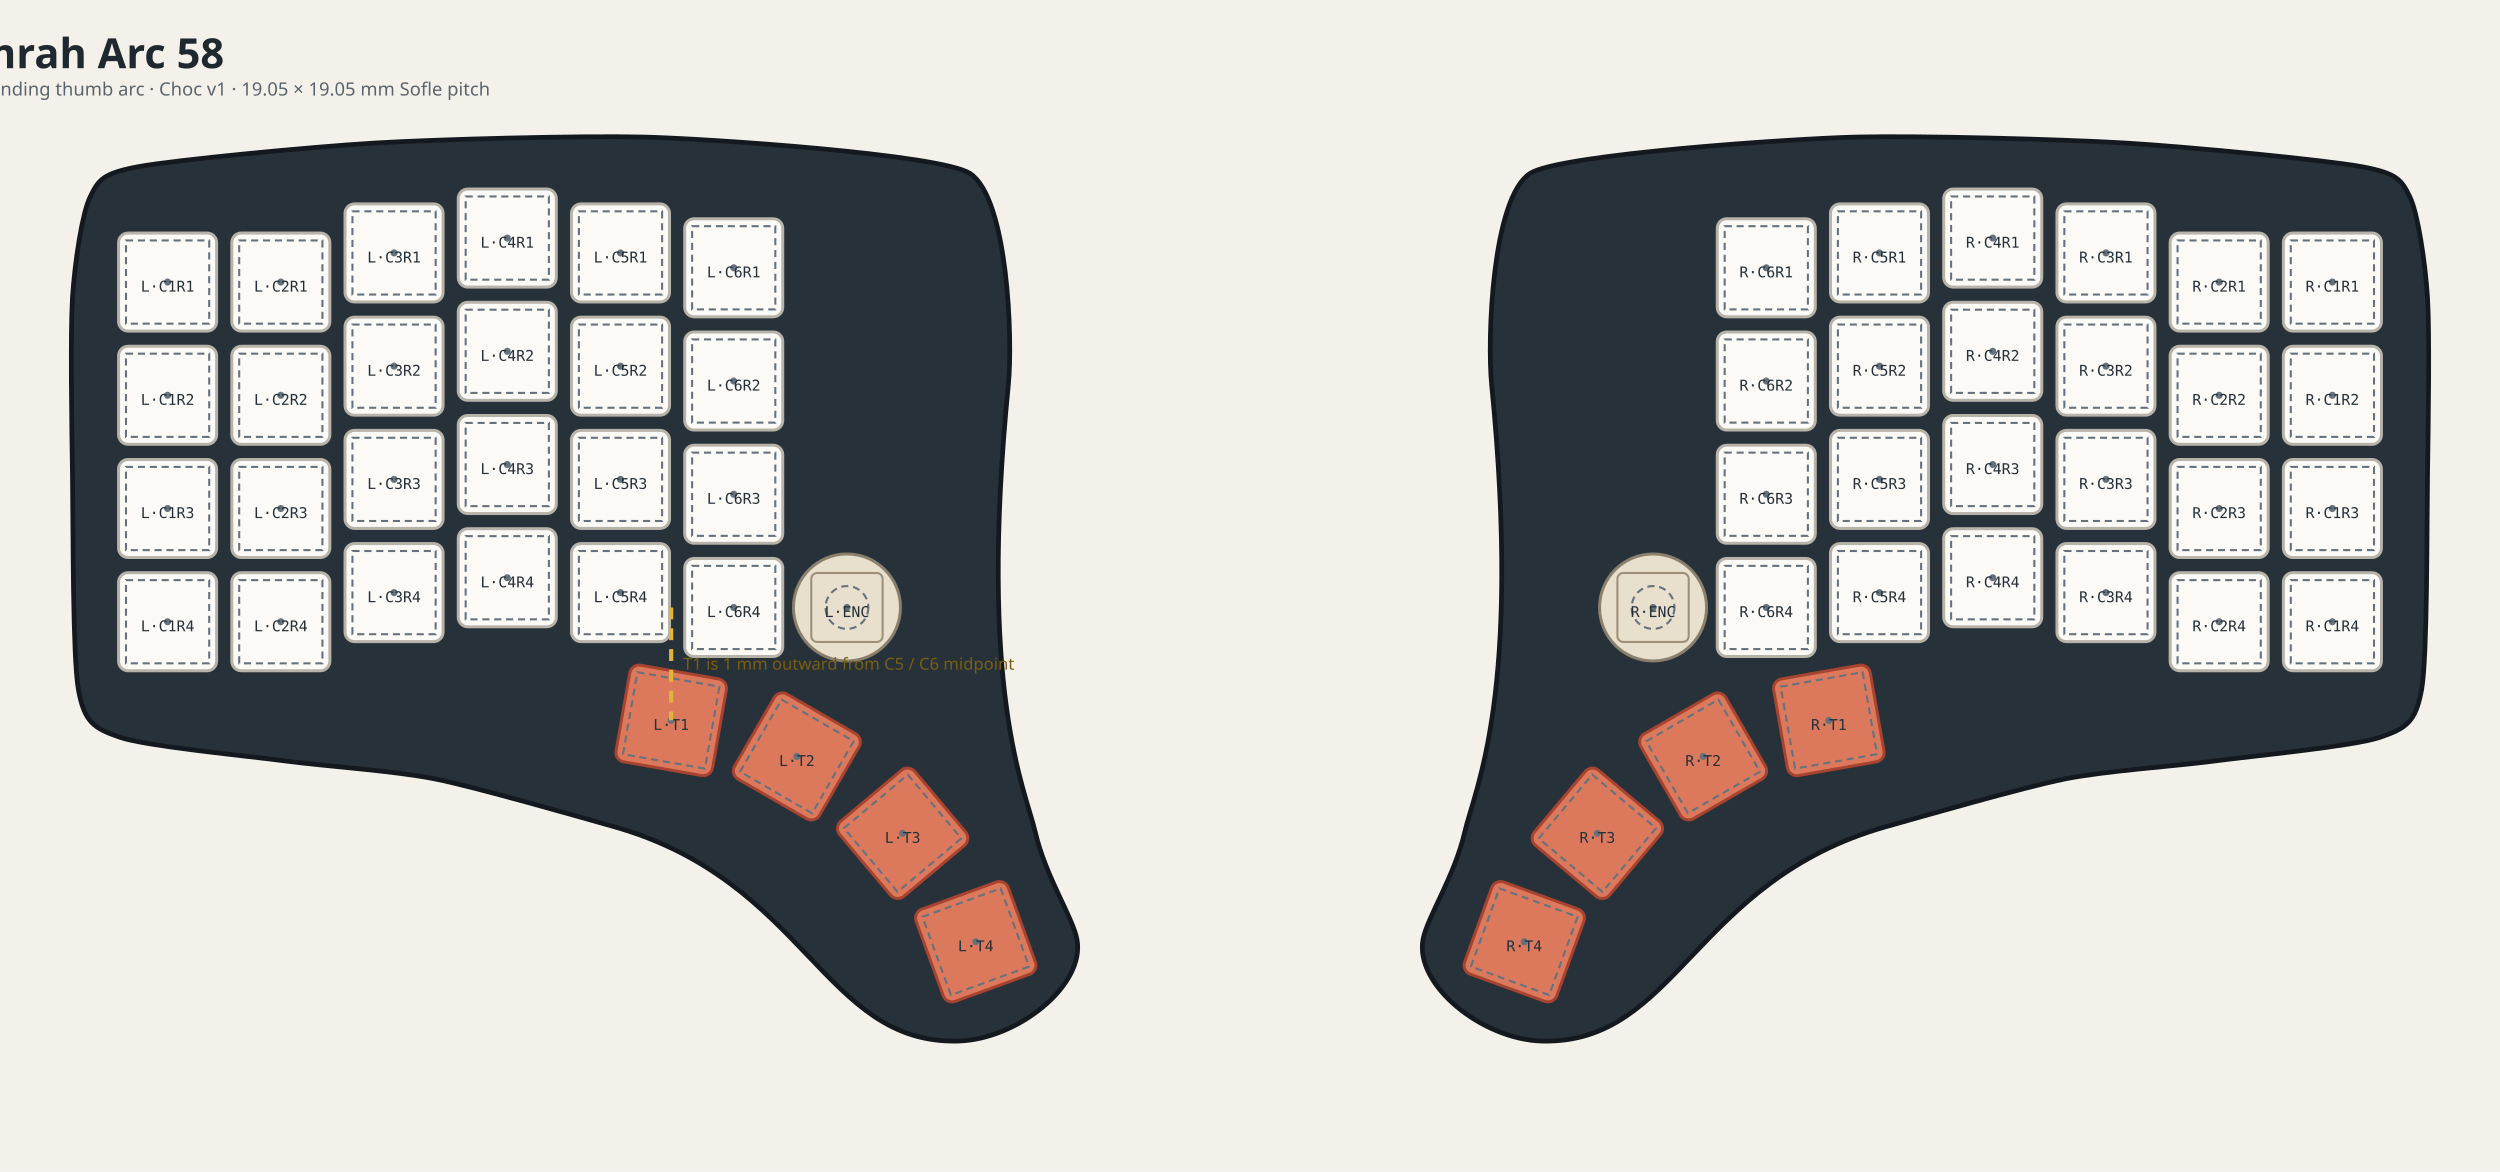
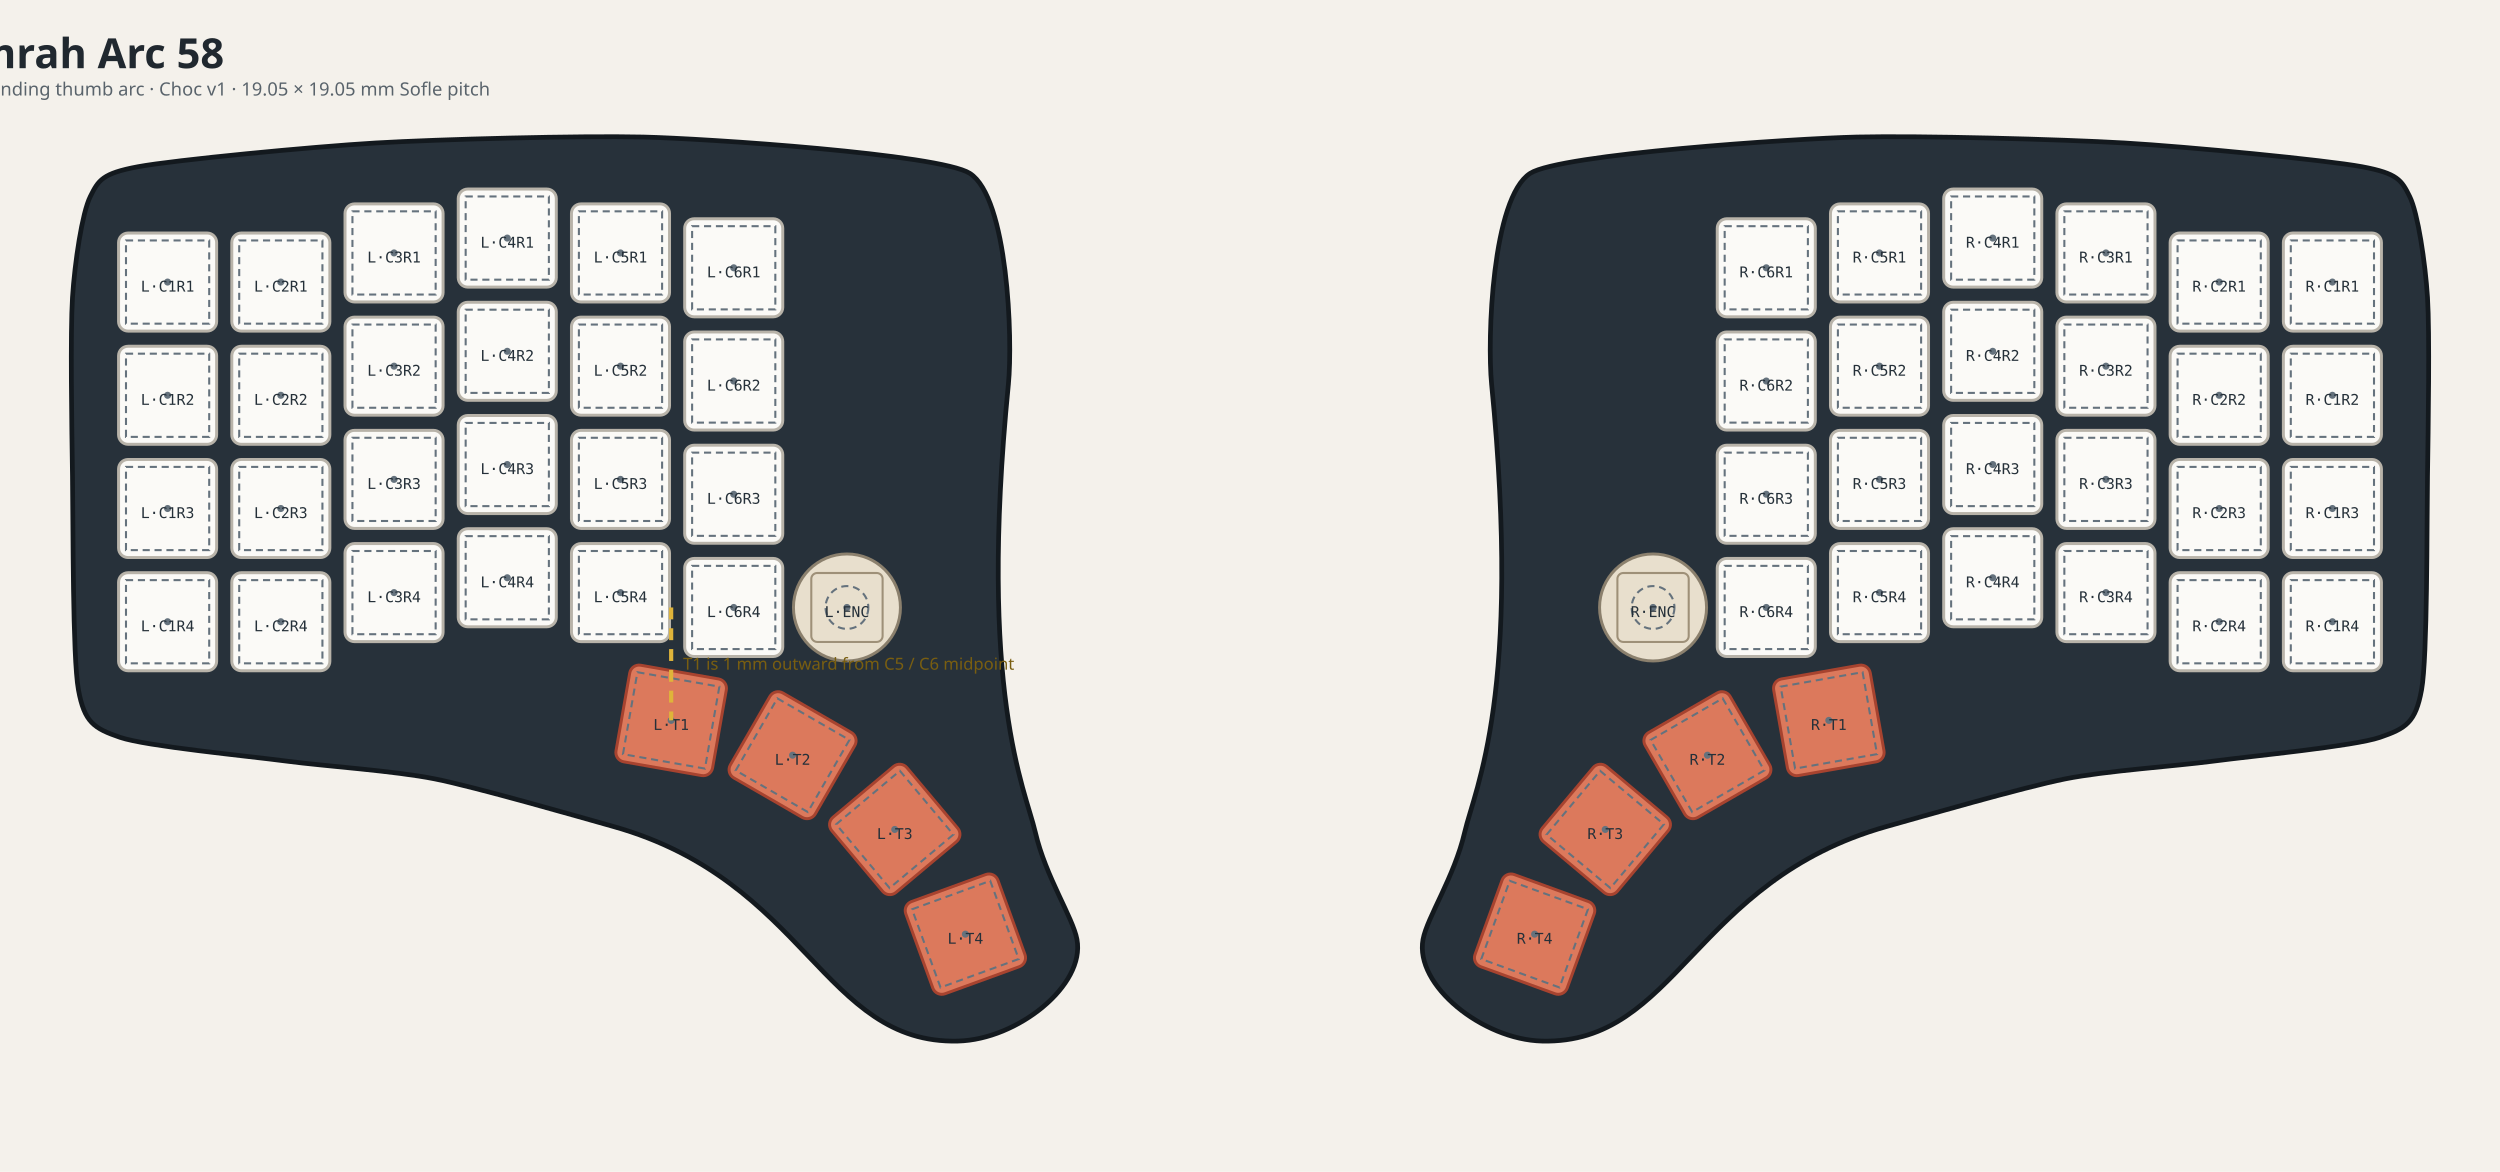
<svg xmlns="http://www.w3.org/2000/svg" width="420.623mm" height="197.159mm" viewBox="0 0 420.623 197.159">
  <style>
    :root { color-scheme: light; }
    .page { fill: #f4f1eb; }
    .plate { fill: #27313a; stroke: #13191e; stroke-width: 0.8; }
    .keycap { fill: #fbfaf7; stroke: #b8b3a9; stroke-width: 0.5; }
    .key--thumb .keycap { fill: #dc795c; stroke: #a7432f; }
    .encoder-knob { fill: #e8dfcd; stroke: #8b806d; stroke-width: 0.5; }
    .encoder-body { fill: none; stroke: #9e9078; stroke-width: 0.35; }
    .cutout { fill: none; stroke: #65727d; stroke-width: 0.35; stroke-dasharray: 1.2 0.8; }
    .center { fill: #65727d; }
    text { fill: #253039; font: 2.5px ui-monospace, SFMono-Regular, Menlo, monospace; text-anchor: middle; dominant-baseline: middle; }
    .title { fill: #20282f; font: 700 7px ui-sans-serif, system-ui, sans-serif; }
    .subtitle { fill: #59636b; font: 3.1px ui-sans-serif, system-ui, sans-serif; }
    .guide { stroke: #dfb43a; stroke-width: 0.7; stroke-dasharray: 2 1.5; fill: none; }
    .guide-label { fill: #795e10; font: 2.8px ui-sans-serif, system-ui, sans-serif; text-anchor: start; }
  </style>
  <rect class="page" width="100%" height="100%" />
  <text class="title" x="12" y="9">Hamrah Arc 58</text>
  <text class="subtitle" x="12" y="15">6×4 + clickable encoder + four-key descending thumb arc · Choc v1 · 19.05 × 19.05 mm Sofle pitch</text>
  <path class="plate" d="M 15.198 33.056 C 16.573 30.306 17.198 29.181 23.198 28.056 C 29.198 26.931 52.573 24.681 63.198 24.056 C 73.823 23.431 97.573 22.806 108.198 23.056 C 118.823 23.306 158.076 25.931 163.159 29.159 C 169.588 33.241 170.41 57.045 169.659 64.659 C 164.52 116.751 172.448 132.556 174.198 140.056 C 175.948 147.556 180.506 154.345 181.198 158.056 C 182.637 165.775 171.168 174.923 161.159 175.159 C 138.472 175.692 135.76 148.216 103.198 139.056 C 97.49 137.451 80.073 132.431 73.198 131.056 C 66.323 129.681 54.823 128.931 48.198 128.056 C 41.573 127.181 24.573 125.556 20.198 124.056 C 15.823 122.556 14.198 121.556 13.198 116.056 C 12.198 110.556 12.323 88.306 12.198 80.056 C 12.073 71.806 11.823 55.931 12.198 50.056 C 12.573 44.181 13.823 35.806 15.198 33.056 Z" />
  <path class="plate" d="M 405.425 33.056 C 404.05 30.306 403.425 29.181 397.425 28.056 C 391.425 26.931 368.05 24.681 357.425 24.056 C 346.8 23.431 323.05 22.806 312.425 23.056 C 301.8 23.306 262.547 25.931 257.464 29.159 C 251.035 33.241 250.213 57.045 250.964 64.659 C 256.103 116.751 248.175 132.556 246.425 140.056 C 244.675 147.556 240.117 154.345 239.425 158.056 C 237.986 165.775 249.455 174.923 259.464 175.159 C 282.151 175.692 284.863 148.216 317.425 139.056 C 323.133 137.451 340.55 132.431 347.425 131.056 C 354.3 129.681 365.8 128.931 372.425 128.056 C 379.05 127.181 396.05 125.556 400.425 124.056 C 404.8 122.556 406.425 121.556 407.425 116.056 C 408.425 110.556 408.3 88.306 408.425 80.056 C 408.55 71.806 408.8 55.931 408.425 50.056 C 408.05 44.181 406.8 35.806 405.425 33.056 Z" />
  <g class="key key--matrix" transform="translate(28.198 47.456) rotate(0)">
    <rect class="keycap" x="-8.25" y="-8.25" width="16.5" height="16.5" rx="1.6" />
    <rect class="cutout" x="-7" y="-7" width="14" height="14" />
    <circle class="center" r="0.6" />
    <text transform="rotate(0)" y="0.9">L·C1R1</text>
  </g>
  <g class="key key--matrix" transform="translate(28.198 66.506) rotate(0)">
    <rect class="keycap" x="-8.25" y="-8.25" width="16.5" height="16.5" rx="1.6" />
    <rect class="cutout" x="-7" y="-7" width="14" height="14" />
    <circle class="center" r="0.6" />
    <text transform="rotate(0)" y="0.9">L·C1R2</text>
  </g>
  <g class="key key--matrix" transform="translate(28.198 85.556) rotate(0)">
    <rect class="keycap" x="-8.25" y="-8.25" width="16.5" height="16.5" rx="1.6" />
    <rect class="cutout" x="-7" y="-7" width="14" height="14" />
    <circle class="center" r="0.6" />
    <text transform="rotate(0)" y="0.9">L·C1R3</text>
  </g>
  <g class="key key--matrix" transform="translate(28.198 104.606) rotate(0)">
    <rect class="keycap" x="-8.25" y="-8.25" width="16.5" height="16.5" rx="1.6" />
    <rect class="cutout" x="-7" y="-7" width="14" height="14" />
    <circle class="center" r="0.6" />
    <text transform="rotate(0)" y="0.9">L·C1R4</text>
  </g>
  <g class="key key--matrix" transform="translate(47.248 47.456) rotate(0)">
    <rect class="keycap" x="-8.25" y="-8.25" width="16.5" height="16.5" rx="1.6" />
    <rect class="cutout" x="-7" y="-7" width="14" height="14" />
    <circle class="center" r="0.6" />
    <text transform="rotate(0)" y="0.9">L·C2R1</text>
  </g>
  <g class="key key--matrix" transform="translate(47.248 66.506) rotate(0)">
    <rect class="keycap" x="-8.25" y="-8.25" width="16.5" height="16.5" rx="1.6" />
    <rect class="cutout" x="-7" y="-7" width="14" height="14" />
    <circle class="center" r="0.6" />
    <text transform="rotate(0)" y="0.9">L·C2R2</text>
  </g>
  <g class="key key--matrix" transform="translate(47.248 85.556) rotate(0)">
    <rect class="keycap" x="-8.25" y="-8.25" width="16.5" height="16.5" rx="1.6" />
    <rect class="cutout" x="-7" y="-7" width="14" height="14" />
    <circle class="center" r="0.6" />
    <text transform="rotate(0)" y="0.9">L·C2R3</text>
  </g>
  <g class="key key--matrix" transform="translate(47.248 104.606) rotate(0)">
    <rect class="keycap" x="-8.25" y="-8.25" width="16.5" height="16.5" rx="1.6" />
    <rect class="cutout" x="-7" y="-7" width="14" height="14" />
    <circle class="center" r="0.6" />
    <text transform="rotate(0)" y="0.9">L·C2R4</text>
  </g>
  <g class="key key--matrix" transform="translate(66.298 42.556) rotate(0)">
    <rect class="keycap" x="-8.25" y="-8.25" width="16.5" height="16.5" rx="1.6" />
    <rect class="cutout" x="-7" y="-7" width="14" height="14" />
    <circle class="center" r="0.6" />
    <text transform="rotate(0)" y="0.9">L·C3R1</text>
  </g>
  <g class="key key--matrix" transform="translate(66.298 61.606) rotate(0)">
    <rect class="keycap" x="-8.25" y="-8.25" width="16.5" height="16.5" rx="1.6" />
    <rect class="cutout" x="-7" y="-7" width="14" height="14" />
    <circle class="center" r="0.6" />
    <text transform="rotate(0)" y="0.9">L·C3R2</text>
  </g>
  <g class="key key--matrix" transform="translate(66.298 80.656) rotate(0)">
    <rect class="keycap" x="-8.25" y="-8.25" width="16.5" height="16.5" rx="1.6" />
    <rect class="cutout" x="-7" y="-7" width="14" height="14" />
    <circle class="center" r="0.6" />
    <text transform="rotate(0)" y="0.9">L·C3R3</text>
  </g>
  <g class="key key--matrix" transform="translate(66.298 99.706) rotate(0)">
    <rect class="keycap" x="-8.25" y="-8.25" width="16.5" height="16.5" rx="1.6" />
    <rect class="cutout" x="-7" y="-7" width="14" height="14" />
    <circle class="center" r="0.6" />
    <text transform="rotate(0)" y="0.9">L·C3R4</text>
  </g>
  <g class="key key--matrix" transform="translate(85.348 40.056) rotate(0)">
    <rect class="keycap" x="-8.25" y="-8.25" width="16.5" height="16.5" rx="1.6" />
    <rect class="cutout" x="-7" y="-7" width="14" height="14" />
    <circle class="center" r="0.6" />
    <text transform="rotate(0)" y="0.9">L·C4R1</text>
  </g>
  <g class="key key--matrix" transform="translate(85.348 59.106) rotate(0)">
    <rect class="keycap" x="-8.25" y="-8.25" width="16.5" height="16.5" rx="1.6" />
    <rect class="cutout" x="-7" y="-7" width="14" height="14" />
    <circle class="center" r="0.6" />
    <text transform="rotate(0)" y="0.9">L·C4R2</text>
  </g>
  <g class="key key--matrix" transform="translate(85.348 78.156) rotate(0)">
    <rect class="keycap" x="-8.25" y="-8.25" width="16.5" height="16.5" rx="1.6" />
    <rect class="cutout" x="-7" y="-7" width="14" height="14" />
    <circle class="center" r="0.6" />
    <text transform="rotate(0)" y="0.9">L·C4R3</text>
  </g>
  <g class="key key--matrix" transform="translate(85.348 97.206) rotate(0)">
    <rect class="keycap" x="-8.25" y="-8.25" width="16.5" height="16.5" rx="1.6" />
    <rect class="cutout" x="-7" y="-7" width="14" height="14" />
    <circle class="center" r="0.6" />
    <text transform="rotate(0)" y="0.9">L·C4R4</text>
  </g>
  <g class="key key--matrix" transform="translate(104.398 42.556) rotate(0)">
    <rect class="keycap" x="-8.25" y="-8.25" width="16.5" height="16.5" rx="1.6" />
    <rect class="cutout" x="-7" y="-7" width="14" height="14" />
    <circle class="center" r="0.6" />
    <text transform="rotate(0)" y="0.9">L·C5R1</text>
  </g>
  <g class="key key--matrix" transform="translate(104.398 61.606) rotate(0)">
    <rect class="keycap" x="-8.25" y="-8.25" width="16.5" height="16.5" rx="1.6" />
    <rect class="cutout" x="-7" y="-7" width="14" height="14" />
    <circle class="center" r="0.6" />
    <text transform="rotate(0)" y="0.9">L·C5R2</text>
  </g>
  <g class="key key--matrix" transform="translate(104.398 80.656) rotate(0)">
    <rect class="keycap" x="-8.25" y="-8.25" width="16.5" height="16.5" rx="1.6" />
    <rect class="cutout" x="-7" y="-7" width="14" height="14" />
    <circle class="center" r="0.6" />
    <text transform="rotate(0)" y="0.9">L·C5R3</text>
  </g>
  <g class="key key--matrix" transform="translate(104.398 99.706) rotate(0)">
    <rect class="keycap" x="-8.25" y="-8.25" width="16.5" height="16.5" rx="1.6" />
    <rect class="cutout" x="-7" y="-7" width="14" height="14" />
    <circle class="center" r="0.6" />
    <text transform="rotate(0)" y="0.9">L·C5R4</text>
  </g>
  <g class="key key--matrix" transform="translate(123.448 45.056) rotate(0)">
    <rect class="keycap" x="-8.25" y="-8.25" width="16.5" height="16.5" rx="1.6" />
    <rect class="cutout" x="-7" y="-7" width="14" height="14" />
    <circle class="center" r="0.6" />
    <text transform="rotate(0)" y="0.9">L·C6R1</text>
  </g>
  <g class="key key--matrix" transform="translate(123.448 64.106) rotate(0)">
    <rect class="keycap" x="-8.25" y="-8.25" width="16.5" height="16.5" rx="1.6" />
    <rect class="cutout" x="-7" y="-7" width="14" height="14" />
    <circle class="center" r="0.6" />
    <text transform="rotate(0)" y="0.9">L·C6R2</text>
  </g>
  <g class="key key--matrix" transform="translate(123.448 83.156) rotate(0)">
    <rect class="keycap" x="-8.25" y="-8.25" width="16.5" height="16.5" rx="1.6" />
    <rect class="cutout" x="-7" y="-7" width="14" height="14" />
    <circle class="center" r="0.6" />
    <text transform="rotate(0)" y="0.9">L·C6R3</text>
  </g>
  <g class="key key--matrix" transform="translate(123.448 102.206) rotate(0)">
    <rect class="keycap" x="-8.25" y="-8.25" width="16.5" height="16.5" rx="1.6" />
    <rect class="cutout" x="-7" y="-7" width="14" height="14" />
    <circle class="center" r="0.6" />
    <text transform="rotate(0)" y="0.9">L·C6R4</text>
  </g>
  <g class="key key--encoder" transform="translate(142.498 102.206)">
    <circle class="encoder-knob" r="9" />
    <rect class="encoder-body" x="-6" y="-5.8" width="12" height="11.6" rx="1" />
    <circle class="cutout" r="3.6" />
    <circle class="center" r="0.6" />
    <text y="0.9">L·ENC</text>
  </g>
  <g class="key key--thumb" transform="translate(112.923 121.206) rotate(10)">
    <rect class="keycap" x="-8.25" y="-8.25" width="16.5" height="16.5" rx="1.6" />
    <rect class="cutout" x="-7" y="-7" width="14" height="14" />
    <circle class="center" r="0.6" />
    <text transform="rotate(-10)" y="0.9">L·T1</text>
  </g>
-   <g class="key key--thumb" transform="translate(134.071 127.27) rotate(30)">
+   <g class="key key--thumb" transform="translate(133.35 127.063) rotate(30)">
    <rect class="keycap" x="-8.25" y="-8.25" width="16.5" height="16.5" rx="1.6" />
    <rect class="cutout" x="-7" y="-7" width="14" height="14" />
    <circle class="center" r="0.6" />
    <text transform="rotate(-30)" y="0.9">L·T2</text>
  </g>
-   <g class="key key--thumb" transform="translate(151.869 140.201) rotate(50)">
+   <g class="key key--thumb" transform="translate(150.541 139.554) rotate(50)">
    <rect class="keycap" x="-8.25" y="-8.25" width="16.5" height="16.5" rx="1.6" />
    <rect class="cutout" x="-7" y="-7" width="14" height="14" />
    <circle class="center" r="0.6" />
    <text transform="rotate(-50)" y="0.9">L·T3</text>
  </g>
-   <g class="key key--thumb" transform="translate(164.171 158.44) rotate(70)">
+   <g class="key key--thumb" transform="translate(162.424 157.171) rotate(70)">
    <rect class="keycap" x="-8.25" y="-8.25" width="16.5" height="16.5" rx="1.6" />
    <rect class="cutout" x="-7" y="-7" width="14" height="14" />
    <circle class="center" r="0.6" />
    <text transform="rotate(-70)" y="0.9">L·T4</text>
  </g>
  <g class="key key--matrix" transform="translate(392.425 47.456) rotate(0)">
    <rect class="keycap" x="-8.25" y="-8.25" width="16.5" height="16.5" rx="1.6" />
    <rect class="cutout" x="-7" y="-7" width="14" height="14" />
    <circle class="center" r="0.6" />
    <text transform="rotate(0)" y="0.9">R·C1R1</text>
  </g>
  <g class="key key--matrix" transform="translate(392.425 66.506) rotate(0)">
    <rect class="keycap" x="-8.25" y="-8.25" width="16.5" height="16.5" rx="1.6" />
    <rect class="cutout" x="-7" y="-7" width="14" height="14" />
    <circle class="center" r="0.6" />
    <text transform="rotate(0)" y="0.9">R·C1R2</text>
  </g>
  <g class="key key--matrix" transform="translate(392.425 85.556) rotate(0)">
    <rect class="keycap" x="-8.25" y="-8.25" width="16.5" height="16.5" rx="1.6" />
    <rect class="cutout" x="-7" y="-7" width="14" height="14" />
    <circle class="center" r="0.6" />
    <text transform="rotate(0)" y="0.9">R·C1R3</text>
  </g>
  <g class="key key--matrix" transform="translate(392.425 104.606) rotate(0)">
    <rect class="keycap" x="-8.25" y="-8.25" width="16.5" height="16.5" rx="1.6" />
    <rect class="cutout" x="-7" y="-7" width="14" height="14" />
    <circle class="center" r="0.6" />
    <text transform="rotate(0)" y="0.9">R·C1R4</text>
  </g>
  <g class="key key--matrix" transform="translate(373.375 47.456) rotate(0)">
    <rect class="keycap" x="-8.25" y="-8.25" width="16.5" height="16.5" rx="1.6" />
    <rect class="cutout" x="-7" y="-7" width="14" height="14" />
    <circle class="center" r="0.6" />
    <text transform="rotate(0)" y="0.9">R·C2R1</text>
  </g>
  <g class="key key--matrix" transform="translate(373.375 66.506) rotate(0)">
    <rect class="keycap" x="-8.25" y="-8.25" width="16.5" height="16.5" rx="1.6" />
    <rect class="cutout" x="-7" y="-7" width="14" height="14" />
    <circle class="center" r="0.6" />
    <text transform="rotate(0)" y="0.9">R·C2R2</text>
  </g>
  <g class="key key--matrix" transform="translate(373.375 85.556) rotate(0)">
    <rect class="keycap" x="-8.25" y="-8.25" width="16.5" height="16.5" rx="1.6" />
    <rect class="cutout" x="-7" y="-7" width="14" height="14" />
    <circle class="center" r="0.6" />
    <text transform="rotate(0)" y="0.9">R·C2R3</text>
  </g>
  <g class="key key--matrix" transform="translate(373.375 104.606) rotate(0)">
    <rect class="keycap" x="-8.25" y="-8.25" width="16.5" height="16.5" rx="1.6" />
    <rect class="cutout" x="-7" y="-7" width="14" height="14" />
    <circle class="center" r="0.6" />
    <text transform="rotate(0)" y="0.9">R·C2R4</text>
  </g>
  <g class="key key--matrix" transform="translate(354.325 42.556) rotate(0)">
    <rect class="keycap" x="-8.25" y="-8.25" width="16.5" height="16.5" rx="1.6" />
    <rect class="cutout" x="-7" y="-7" width="14" height="14" />
    <circle class="center" r="0.6" />
    <text transform="rotate(0)" y="0.9">R·C3R1</text>
  </g>
  <g class="key key--matrix" transform="translate(354.325 61.606) rotate(0)">
    <rect class="keycap" x="-8.25" y="-8.25" width="16.5" height="16.5" rx="1.6" />
    <rect class="cutout" x="-7" y="-7" width="14" height="14" />
    <circle class="center" r="0.6" />
    <text transform="rotate(0)" y="0.9">R·C3R2</text>
  </g>
  <g class="key key--matrix" transform="translate(354.325 80.656) rotate(0)">
    <rect class="keycap" x="-8.25" y="-8.25" width="16.5" height="16.5" rx="1.6" />
    <rect class="cutout" x="-7" y="-7" width="14" height="14" />
    <circle class="center" r="0.6" />
    <text transform="rotate(0)" y="0.9">R·C3R3</text>
  </g>
  <g class="key key--matrix" transform="translate(354.325 99.706) rotate(0)">
    <rect class="keycap" x="-8.25" y="-8.25" width="16.5" height="16.5" rx="1.6" />
    <rect class="cutout" x="-7" y="-7" width="14" height="14" />
    <circle class="center" r="0.6" />
    <text transform="rotate(0)" y="0.9">R·C3R4</text>
  </g>
  <g class="key key--matrix" transform="translate(335.275 40.056) rotate(0)">
    <rect class="keycap" x="-8.25" y="-8.25" width="16.5" height="16.5" rx="1.6" />
    <rect class="cutout" x="-7" y="-7" width="14" height="14" />
    <circle class="center" r="0.6" />
    <text transform="rotate(0)" y="0.9">R·C4R1</text>
  </g>
  <g class="key key--matrix" transform="translate(335.275 59.106) rotate(0)">
    <rect class="keycap" x="-8.25" y="-8.25" width="16.5" height="16.5" rx="1.6" />
    <rect class="cutout" x="-7" y="-7" width="14" height="14" />
    <circle class="center" r="0.6" />
    <text transform="rotate(0)" y="0.9">R·C4R2</text>
  </g>
  <g class="key key--matrix" transform="translate(335.275 78.156) rotate(0)">
    <rect class="keycap" x="-8.25" y="-8.25" width="16.5" height="16.5" rx="1.6" />
    <rect class="cutout" x="-7" y="-7" width="14" height="14" />
    <circle class="center" r="0.6" />
    <text transform="rotate(0)" y="0.9">R·C4R3</text>
  </g>
  <g class="key key--matrix" transform="translate(335.275 97.206) rotate(0)">
    <rect class="keycap" x="-8.25" y="-8.25" width="16.5" height="16.5" rx="1.6" />
    <rect class="cutout" x="-7" y="-7" width="14" height="14" />
    <circle class="center" r="0.6" />
    <text transform="rotate(0)" y="0.9">R·C4R4</text>
  </g>
  <g class="key key--matrix" transform="translate(316.225 42.556) rotate(0)">
    <rect class="keycap" x="-8.25" y="-8.25" width="16.5" height="16.5" rx="1.6" />
    <rect class="cutout" x="-7" y="-7" width="14" height="14" />
    <circle class="center" r="0.6" />
    <text transform="rotate(0)" y="0.9">R·C5R1</text>
  </g>
  <g class="key key--matrix" transform="translate(316.225 61.606) rotate(0)">
    <rect class="keycap" x="-8.25" y="-8.25" width="16.5" height="16.5" rx="1.6" />
    <rect class="cutout" x="-7" y="-7" width="14" height="14" />
    <circle class="center" r="0.6" />
    <text transform="rotate(0)" y="0.9">R·C5R2</text>
  </g>
  <g class="key key--matrix" transform="translate(316.225 80.656) rotate(0)">
    <rect class="keycap" x="-8.25" y="-8.25" width="16.5" height="16.5" rx="1.6" />
    <rect class="cutout" x="-7" y="-7" width="14" height="14" />
    <circle class="center" r="0.6" />
    <text transform="rotate(0)" y="0.9">R·C5R3</text>
  </g>
  <g class="key key--matrix" transform="translate(316.225 99.706) rotate(0)">
    <rect class="keycap" x="-8.25" y="-8.25" width="16.5" height="16.5" rx="1.6" />
    <rect class="cutout" x="-7" y="-7" width="14" height="14" />
    <circle class="center" r="0.6" />
    <text transform="rotate(0)" y="0.9">R·C5R4</text>
  </g>
  <g class="key key--matrix" transform="translate(297.175 45.056) rotate(0)">
    <rect class="keycap" x="-8.25" y="-8.25" width="16.5" height="16.5" rx="1.6" />
    <rect class="cutout" x="-7" y="-7" width="14" height="14" />
    <circle class="center" r="0.6" />
    <text transform="rotate(0)" y="0.9">R·C6R1</text>
  </g>
  <g class="key key--matrix" transform="translate(297.175 64.106) rotate(0)">
    <rect class="keycap" x="-8.25" y="-8.25" width="16.5" height="16.5" rx="1.6" />
    <rect class="cutout" x="-7" y="-7" width="14" height="14" />
    <circle class="center" r="0.6" />
    <text transform="rotate(0)" y="0.9">R·C6R2</text>
  </g>
  <g class="key key--matrix" transform="translate(297.175 83.156) rotate(0)">
    <rect class="keycap" x="-8.25" y="-8.25" width="16.5" height="16.5" rx="1.6" />
    <rect class="cutout" x="-7" y="-7" width="14" height="14" />
    <circle class="center" r="0.6" />
    <text transform="rotate(0)" y="0.9">R·C6R3</text>
  </g>
  <g class="key key--matrix" transform="translate(297.175 102.206) rotate(0)">
    <rect class="keycap" x="-8.25" y="-8.25" width="16.5" height="16.5" rx="1.6" />
    <rect class="cutout" x="-7" y="-7" width="14" height="14" />
    <circle class="center" r="0.6" />
    <text transform="rotate(0)" y="0.9">R·C6R4</text>
  </g>
  <g class="key key--encoder" transform="translate(278.125 102.206)">
    <circle class="encoder-knob" r="9" />
    <rect class="encoder-body" x="-6" y="-5.8" width="12" height="11.6" rx="1" />
    <circle class="cutout" r="3.6" />
    <circle class="center" r="0.6" />
    <text y="0.9">R·ENC</text>
  </g>
  <g class="key key--thumb" transform="translate(307.7 121.206) rotate(-10)">
    <rect class="keycap" x="-8.25" y="-8.25" width="16.5" height="16.5" rx="1.6" />
    <rect class="cutout" x="-7" y="-7" width="14" height="14" />
    <circle class="center" r="0.6" />
    <text transform="rotate(10)" y="0.9">R·T1</text>
  </g>
-   <g class="key key--thumb" transform="translate(286.552 127.27) rotate(-30)">
+   <g class="key key--thumb" transform="translate(287.273 127.063) rotate(-30)">
    <rect class="keycap" x="-8.25" y="-8.25" width="16.5" height="16.5" rx="1.6" />
    <rect class="cutout" x="-7" y="-7" width="14" height="14" />
    <circle class="center" r="0.6" />
    <text transform="rotate(30)" y="0.9">R·T2</text>
  </g>
-   <g class="key key--thumb" transform="translate(268.754 140.201) rotate(-50)">
+   <g class="key key--thumb" transform="translate(270.082 139.554) rotate(-50)">
    <rect class="keycap" x="-8.25" y="-8.25" width="16.5" height="16.5" rx="1.6" />
    <rect class="cutout" x="-7" y="-7" width="14" height="14" />
    <circle class="center" r="0.6" />
    <text transform="rotate(50)" y="0.9">R·T3</text>
  </g>
-   <g class="key key--thumb" transform="translate(256.452 158.44) rotate(-70)">
+   <g class="key key--thumb" transform="translate(258.199 157.171) rotate(-70)">
    <rect class="keycap" x="-8.25" y="-8.25" width="16.5" height="16.5" rx="1.6" />
    <rect class="cutout" x="-7" y="-7" width="14" height="14" />
    <circle class="center" r="0.6" />
    <text transform="rotate(70)" y="0.9">R·T4</text>
  </g>
  <path class="guide" d="M 112.923 102.206 L 112.923 121.206" />
  <text class="guide-label" x="114.923" y="111.706">T1 is 1 mm outward from C5 / C6 midpoint</text>
</svg>
